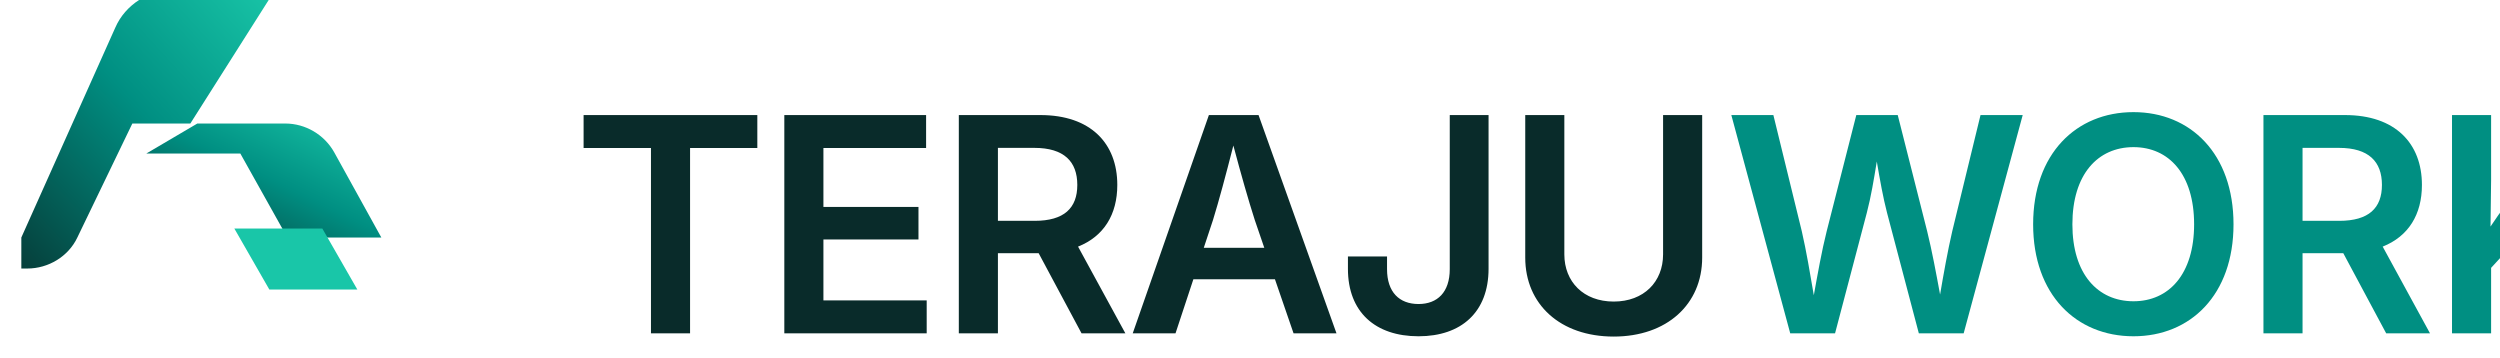
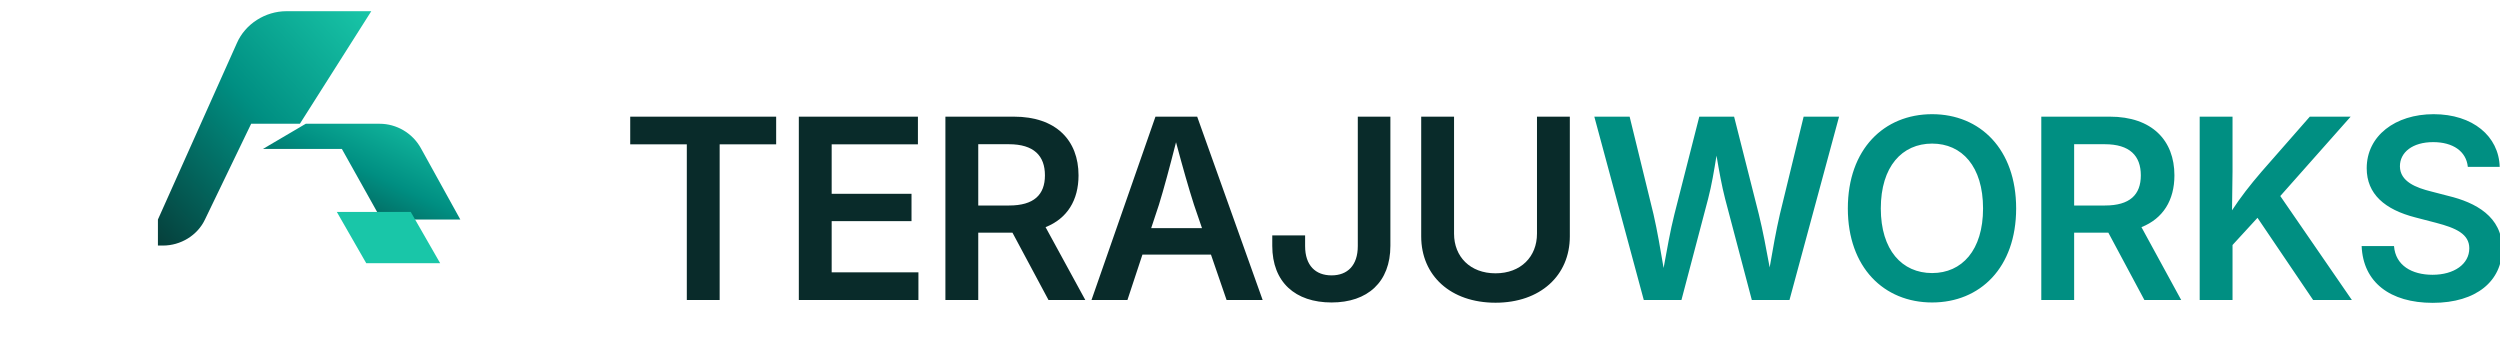
- <svg xmlns="http://www.w3.org/2000/svg" viewBox="70 80 1050 150" role="img" aria-label="TERAJUWORKS">
+ <svg xmlns="http://www.w3.org/2000/svg" viewBox="0 70 1250 170" role="img" aria-label="TERAJUWORKS">
  <defs>
    <linearGradient id="twg" x1="0" y1="1" x2="1" y2="0">
      <stop offset="0" stop-color="#063F3B" />
      <stop offset="0.52" stop-color="#008F82" />
      <stop offset="1" stop-color="#19C6A8" />
    </linearGradient>
  </defs>
  <g transform="translate(42 42) scale(.42)">
    <path fill="url(#twg)" d="M88 328 182 118c10-23 34-38 59-38h101L257 214h-58l-55 114c-9 19-29 31-50 31H88Z" />
    <path fill="url(#twg)" d="M264 214h88c20 0 39 11 49 29l47 85h-94l-47-84h-94l51-30Z" />
    <path fill="#19C6A8" d="M301 319h88l35 61h-88l-35-61Z" />
  </g>
  <text x="310" y="220" font-family="Inter,Arial,sans-serif" font-size="126" font-weight="600" letter-spacing="-3" fill="#092B2A">TERAJU<tspan fill="#008F82">WORKS</tspan>
  </text>
</svg>
